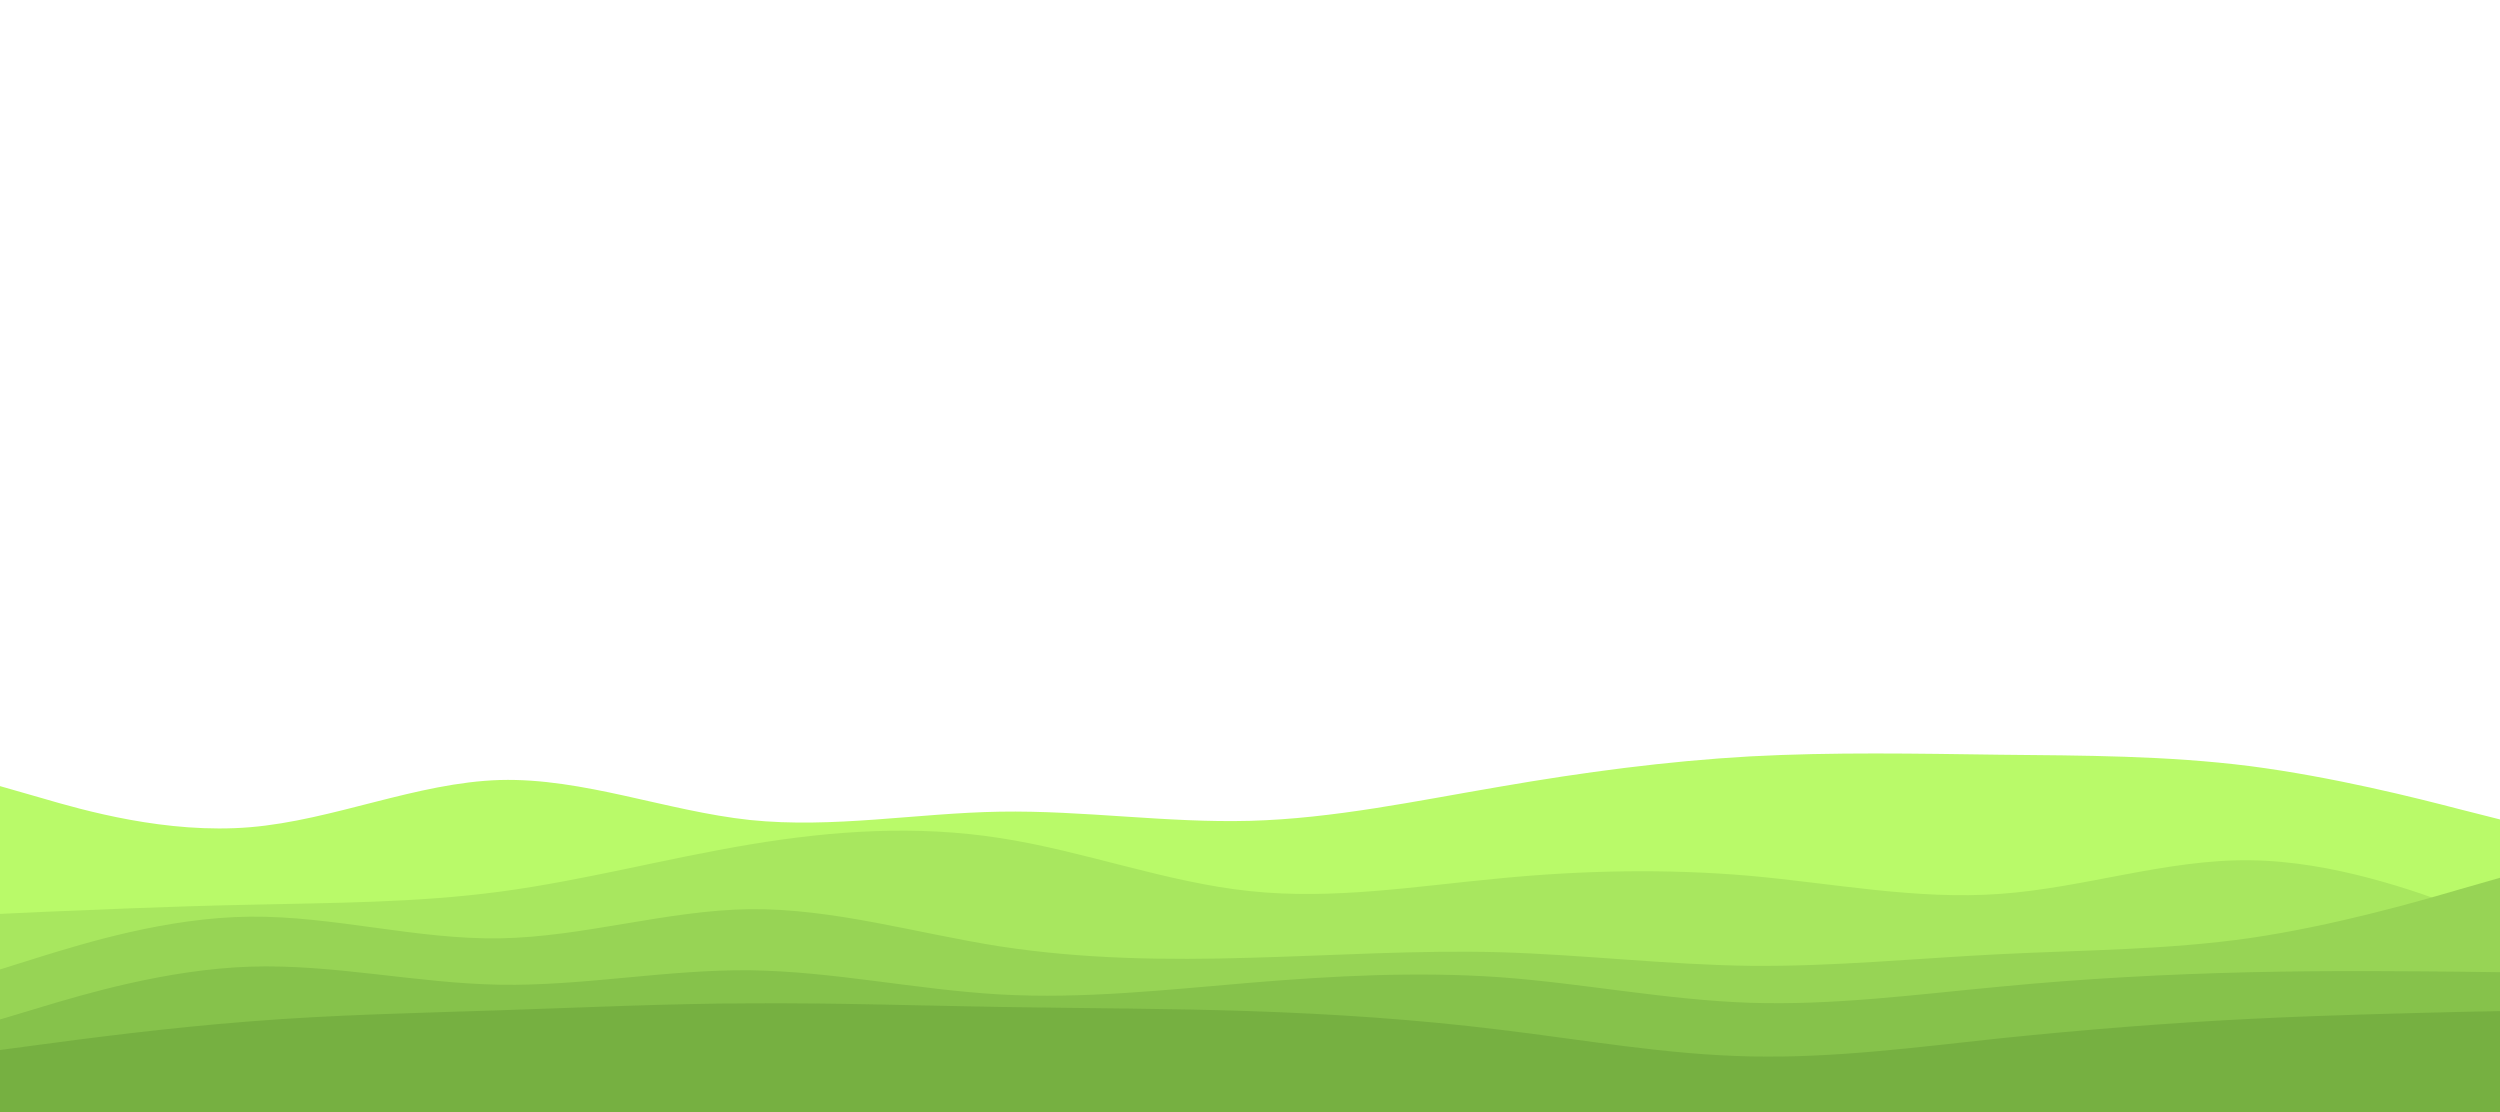
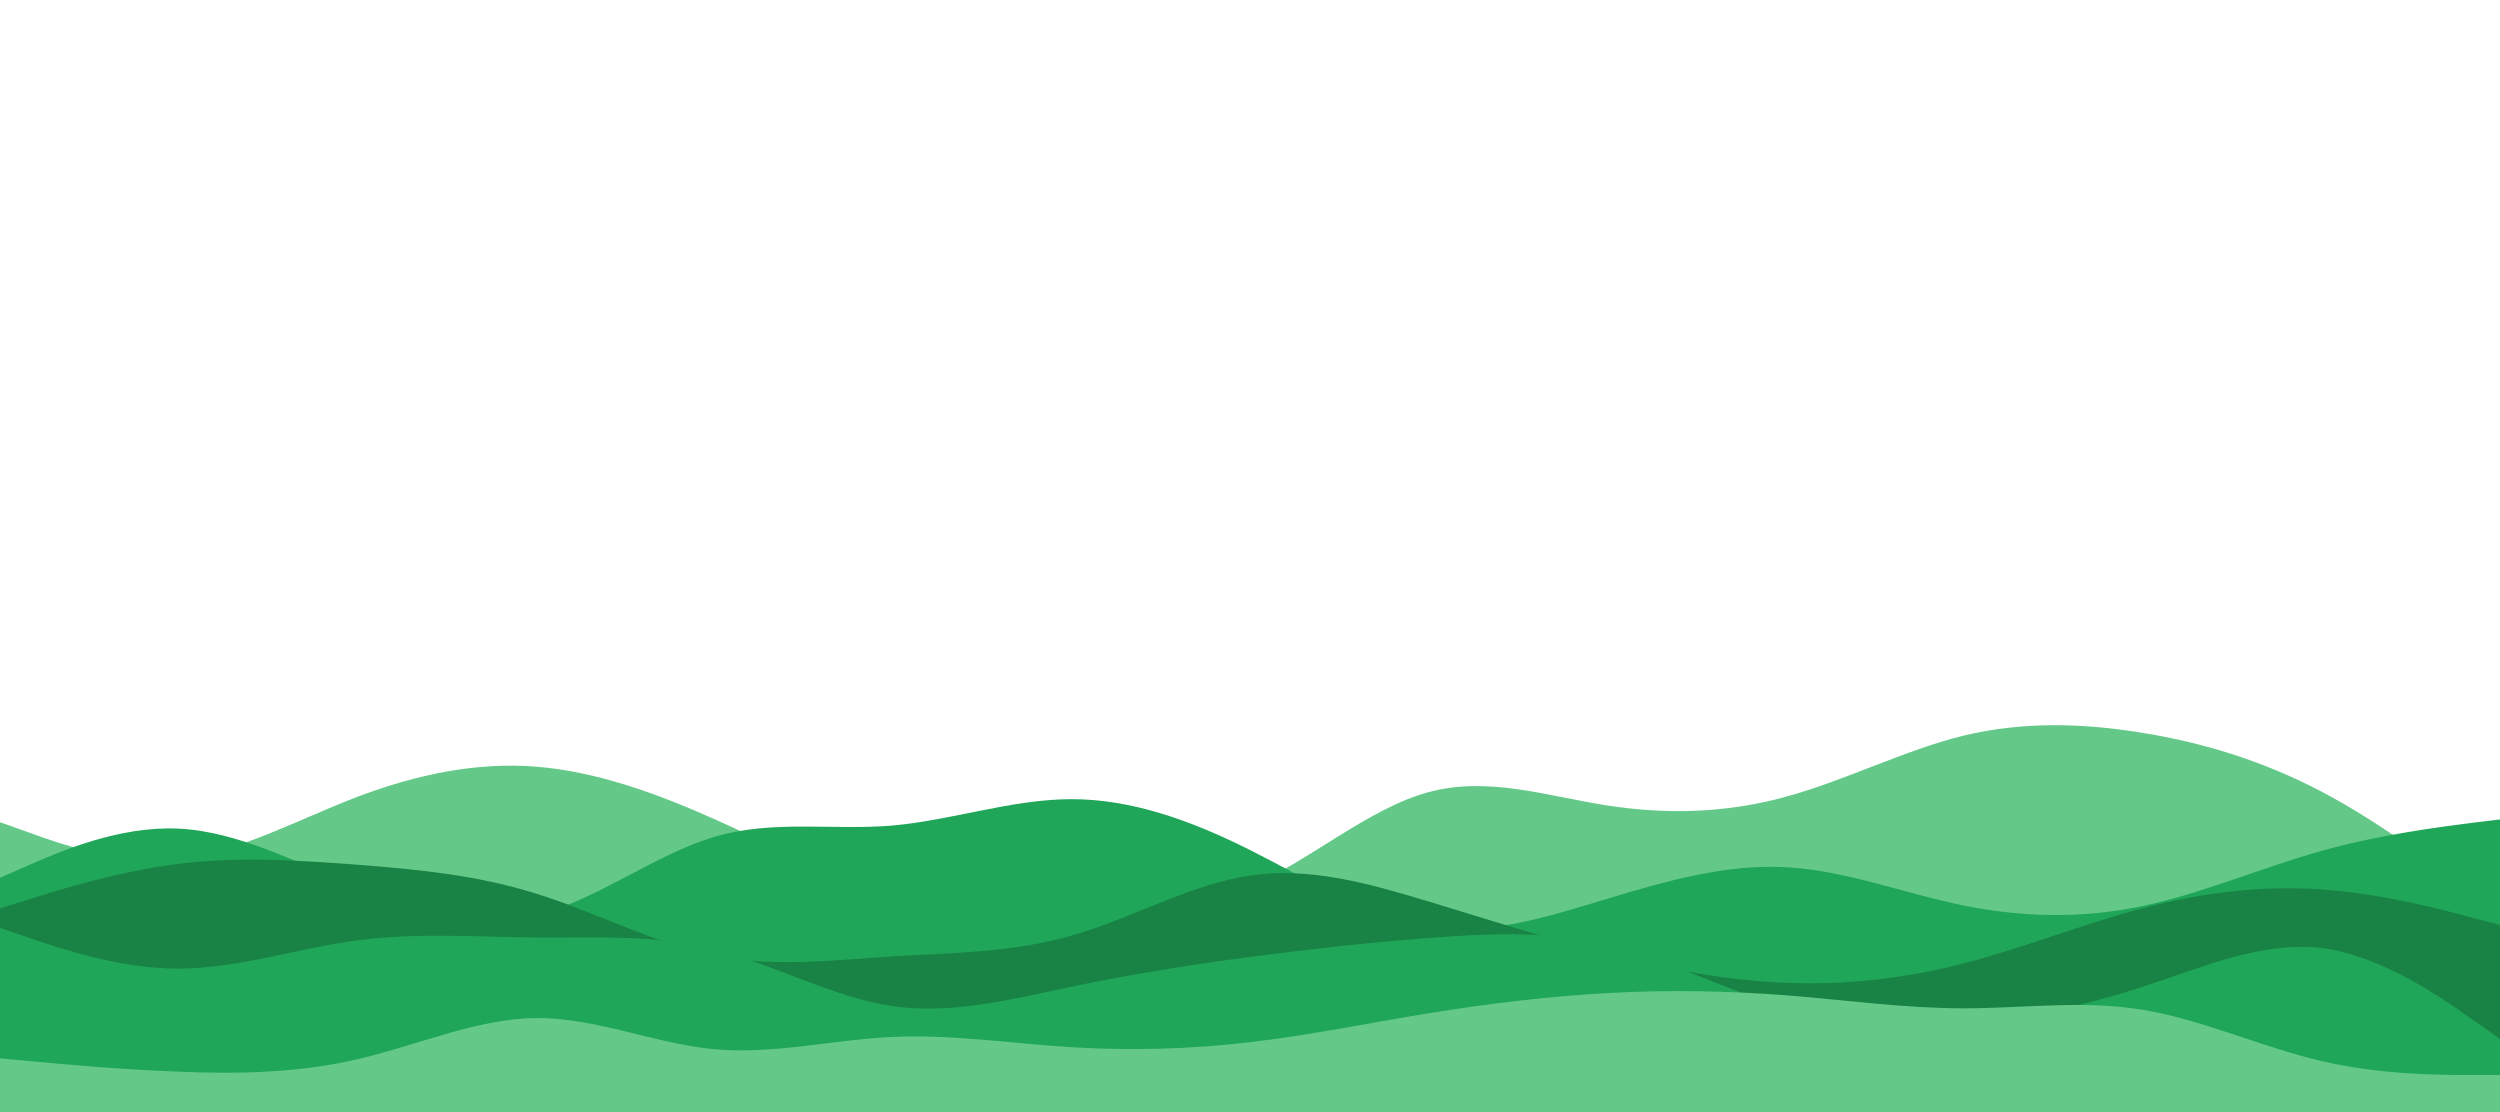
<svg xmlns="http://www.w3.org/2000/svg" id="visual" viewBox="0 0 900 400" width="900" height="400" version="1.1">
-   <path d="M0 283L15 287.3C30 291.7 60 300.3 90 297.8C120 295.3 150 281.7 180 280.8C210 280 240 292 270 295.2C300 298.3 330 292.7 360 292.2C390 291.7 420 296.3 450 295.5C480 294.7 510 288.3 540 283.2C570 278 600 274 630 272.3C660 270.7 690 271.3 720 271.7C750 272 780 272 810 275.8C840 279.7 870 287.3 885 291.2L900 295L900 401L885 401C870 401 840 401 810 401C780 401 750 401 720 401C690 401 660 401 630 401C600 401 570 401 540 401C510 401 480 401 450 401C420 401 390 401 360 401C330 401 300 401 270 401C240 401 210 401 180 401C150 401 120 401 90 401C60 401 30 401 15 401L0 401Z" fill="#b9fa69" />
-   <path d="M0 329L15 328.3C30 327.7 60 326.3 90 325.7C120 325 150 325 180 321C210 317 240 309 270 304C300 299 330 297 360 301.7C390 306.3 420 317.7 450 320.8C480 324 510 319 540 316.2C570 313.3 600 312.7 630 315.3C660 318 690 324 720 321.8C750 319.7 780 309.3 810 309.7C840 310 870 321 885 326.5L900 332L900 401L885 401C870 401 840 401 810 401C780 401 750 401 720 401C690 401 660 401 630 401C600 401 570 401 540 401C510 401 480 401 450 401C420 401 390 401 360 401C330 401 300 401 270 401C240 401 210 401 180 401C150 401 120 401 90 401C60 401 30 401 15 401L0 401Z" fill="#a8e75f" />
-   <path d="M0 349L15 344.3C30 339.7 60 330.3 90 330C120 329.7 150 338.3 180 337.8C210 337.3 240 327.7 270 327.3C300 327 330 336 360 340.7C390 345.3 420 345.7 450 344.8C480 344 510 342 540 342.8C570 343.7 600 347.3 630 347.7C660 348 690 345 720 343.5C750 342 780 342 810 337.7C840 333.3 870 324.7 885 320.3L900 316L900 401L885 401C870 401 840 401 810 401C780 401 750 401 720 401C690 401 660 401 630 401C600 401 570 401 540 401C510 401 480 401 450 401C420 401 390 401 360 401C330 401 300 401 270 401C240 401 210 401 180 401C150 401 120 401 90 401C60 401 30 401 15 401L0 401Z" fill="#97d455" />
-   <path d="M0 367L15 362.5C30 358 60 349 90 348C120 347 150 354 180 354.5C210 355 240 349 270 349.3C300 349.7 330 356.3 360 358C390 359.7 420 356.3 450 353.8C480 351.3 510 349.7 540 351.8C570 354 600 360 630 361C660 362 690 358 720 355.2C750 352.3 780 350.7 810 350C840 349.3 870 349.7 885 349.8L900 350L900 401L885 401C870 401 840 401 810 401C780 401 750 401 720 401C690 401 660 401 630 401C600 401 570 401 540 401C510 401 480 401 450 401C420 401 390 401 360 401C330 401 300 401 270 401C240 401 210 401 180 401C150 401 120 401 90 401C60 401 30 401 15 401L0 401Z" fill="#86c24b" />
-   <path d="M0 378L15 376C30 374 60 370 90 367.7C120 365.3 150 364.7 180 363.7C210 362.7 240 361.3 270 361.2C300 361 330 362 360 362.5C390 363 420 363 450 364C480 365 510 367 540 370.7C570 374.3 600 379.7 630 380.3C660 381 690 377 720 373.8C750 370.7 780 368.3 810 366.8C840 365.3 870 364.7 885 364.3L900 364L900 401L885 401C870 401 840 401 810 401C780 401 750 401 720 401C690 401 660 401 630 401C600 401 570 401 540 401C510 401 480 401 450 401C420 401 390 401 360 401C330 401 300 401 270 401C240 401 210 401 180 401C150 401 120 401 90 401C60 401 30 401 15 401L0 401Z" fill="#76b041" />
+   <path d="M0 296L10.7 299.8C21.3 303.7 42.7 311.3 64.2 309.2C85.7 307 107.3 295 128.8 286.8C150.3 278.7 171.7 274.3 193 276C214.3 277.7 235.7 285.3 257 294.8C278.3 304.3 299.7 315.7 321.2 321.3C342.7 327 364.3 327 385.8 327.3C407.3 327.7 428.7 328.3 450 319.2C471.3 310 492.7 291 514.2 285.2C535.7 279.3 557.3 286.7 578.8 290C600.3 293.3 621.7 292.7 643 286.8C664.3 281 685.7 270 707 264.8C728.3 259.7 749.7 260.3 771.2 263.8C792.7 267.3 814.3 273.7 835.8 285C857.3 296.3 878.7 312.7 889.3 320.8L900 329L900 401L889.3 401C878.7 401 857.3 401 835.8 401C814.3 401 792.7 401 771.2 401C749.7 401 728.3 401 707 401C685.7 401 664.3 401 643 401C621.7 401 600.3 401 578.8 401C557.3 401 535.7 401 514.2 401C492.7 401 471.3 401 450 401C428.7 401 407.3 401 385.8 401C364.3 401 342.7 401 321.2 401C299.7 401 278.3 401 257 401C235.7 401 214.3 401 193 401C171.7 401 150.3 401 128.8 401C107.3 401 85.7 401 64.2 401C42.7 401 21.3 401 10.7 401L0 401Z" fill="#64c988" />
+   <path d="M0 316L10.7 311.3C21.3 306.7 42.7 297.3 64.2 298.3C85.7 299.3 107.3 310.7 128.8 319.5C150.3 328.3 171.7 334.7 193 329.5C214.3 324.3 235.7 307.7 257 301.3C278.3 295 299.7 299 321.2 297.2C342.7 295.3 364.3 287.7 385.8 287.7C407.3 287.7 428.7 295.3 450 306C471.3 316.7 492.7 330.3 514.2 333.7C535.7 337 557.3 330 578.8 323.5C600.3 317 621.7 311 643 312.2C664.3 313.3 685.7 321.7 707 326C728.3 330.3 749.7 330.7 771.2 326.2C792.7 321.7 814.3 312.3 835.8 306.3C857.3 300.3 878.7 297.7 889.3 296.3L900 295L900 401L889.3 401C878.7 401 857.3 401 835.8 401C814.3 401 792.7 401 771.2 401C749.7 401 728.3 401 707 401C685.7 401 664.3 401 643 401C621.7 401 600.3 401 578.8 401C557.3 401 535.7 401 514.2 401C492.7 401 471.3 401 450 401C428.7 401 407.3 401 385.8 401C364.3 401 342.7 401 321.2 401C299.7 401 278.3 401 257 401C235.7 401 214.3 401 193 401C171.7 401 150.3 401 128.8 401C107.3 401 85.7 401 64.2 401C42.7 401 21.3 401 10.7 401L0 401Z" fill="#20a658" />
+   <path d="M0 327L10.7 323.7C21.3 320.3 42.7 313.7 64.2 311C85.7 308.3 107.3 309.7 128.8 311.3C150.3 313 171.7 315 193 321.7C214.3 328.3 235.7 339.7 257 344C278.3 348.3 299.7 345.7 321.2 344.3C342.7 343 364.3 343 385.8 336.8C407.3 330.7 428.7 318.3 450 315.2C471.3 312 492.7 318 514.2 324.5C535.7 331 557.3 338 578.8 343.5C600.3 349 621.7 353 643 353.8C664.3 354.7 685.7 352.3 707 346.8C728.3 341.3 749.7 332.7 771.2 327C792.7 321.3 814.3 318.7 835.8 320.2C857.3 321.7 878.7 327.3 889.3 330.2L900 333L900 401L889.3 401C878.7 401 857.3 401 835.8 401C814.3 401 792.7 401 771.2 401C749.7 401 728.3 401 707 401C685.7 401 664.3 401 643 401C621.7 401 600.3 401 578.8 401C557.3 401 535.7 401 514.2 401C492.7 401 471.3 401 450 401C428.7 401 407.3 401 385.8 401C364.3 401 342.7 401 321.2 401C299.7 401 278.3 401 257 401C235.7 401 214.3 401 193 401C171.7 401 150.3 401 128.8 401C107.3 401 85.7 401 64.2 401C42.7 401 21.3 401 10.7 401L0 401Z" fill="#198245" />
+   <path d="M0 334L10.7 337.7C21.3 341.3 42.7 348.7 64.2 348.7C85.7 348.7 107.3 341.3 128.8 338.5C150.3 335.7 171.7 337.3 193 337.5C214.3 337.7 235.7 336.3 257 341.7C278.3 347 299.7 359 321.2 362.2C342.7 365.3 364.3 359.7 385.8 355.2C407.3 350.7 428.7 347.3 450 344.5C471.3 341.7 492.7 339.3 514.2 337.7C535.7 336 557.3 335 578.8 340.2C600.3 345.3 621.7 356.7 643 362.8C664.3 369 685.7 370 707 368.3C728.3 366.7 749.7 362.3 771.2 355.3C792.7 348.3 814.3 338.7 835.8 341.3C857.3 344 878.7 359 889.3 366.5L900 374L900 401L889.3 401C878.7 401 857.3 401 835.8 401C814.3 401 792.7 401 771.2 401C749.7 401 728.3 401 707 401C685.7 401 664.3 401 643 401C621.7 401 600.3 401 578.8 401C557.3 401 535.7 401 514.2 401C492.7 401 471.3 401 450 401C428.7 401 407.3 401 385.8 401C364.3 401 342.7 401 321.2 401C299.7 401 278.3 401 257 401C235.7 401 214.3 401 193 401C171.7 401 150.3 401 128.8 401C107.3 401 85.7 401 64.2 401C42.7 401 21.3 401 10.7 401L0 401Z" fill="#20a658" />
+   <path d="M0 381L10.7 382C21.3 383 42.7 385 64.2 385.8C85.7 386.7 107.3 386.3 128.8 381.3C150.3 376.3 171.7 366.7 193 366.5C214.3 366.3 235.7 375.7 257 377.7C278.3 379.7 299.7 374.3 321.2 373.3C342.7 372.3 364.3 375.7 385.8 377C407.3 378.3 428.7 377.7 450 375.2C471.3 372.7 492.7 368.3 514.2 364.8C535.7 361.3 557.3 358.7 578.8 357.5C600.3 356.3 621.7 356.7 643 358.3C664.3 360 685.7 363 707 363C728.3 363 749.7 360 771.2 363.5C792.7 367 814.3 377 835.8 382C857.3 387 878.7 387 889.3 387L900 387L900 401L889.3 401C878.7 401 857.3 401 835.8 401C814.3 401 792.7 401 771.2 401C749.7 401 728.3 401 707 401C685.7 401 664.3 401 643 401C621.7 401 600.3 401 578.8 401C557.3 401 535.7 401 514.2 401C492.7 401 471.3 401 450 401C428.7 401 407.3 401 385.8 401C364.3 401 342.7 401 321.2 401C299.7 401 278.3 401 257 401C235.7 401 214.3 401 193 401C171.7 401 150.3 401 128.8 401C107.3 401 85.7 401 64.2 401C42.7 401 21.3 401 10.7 401L0 401Z" fill="#64c988" />
</svg>
